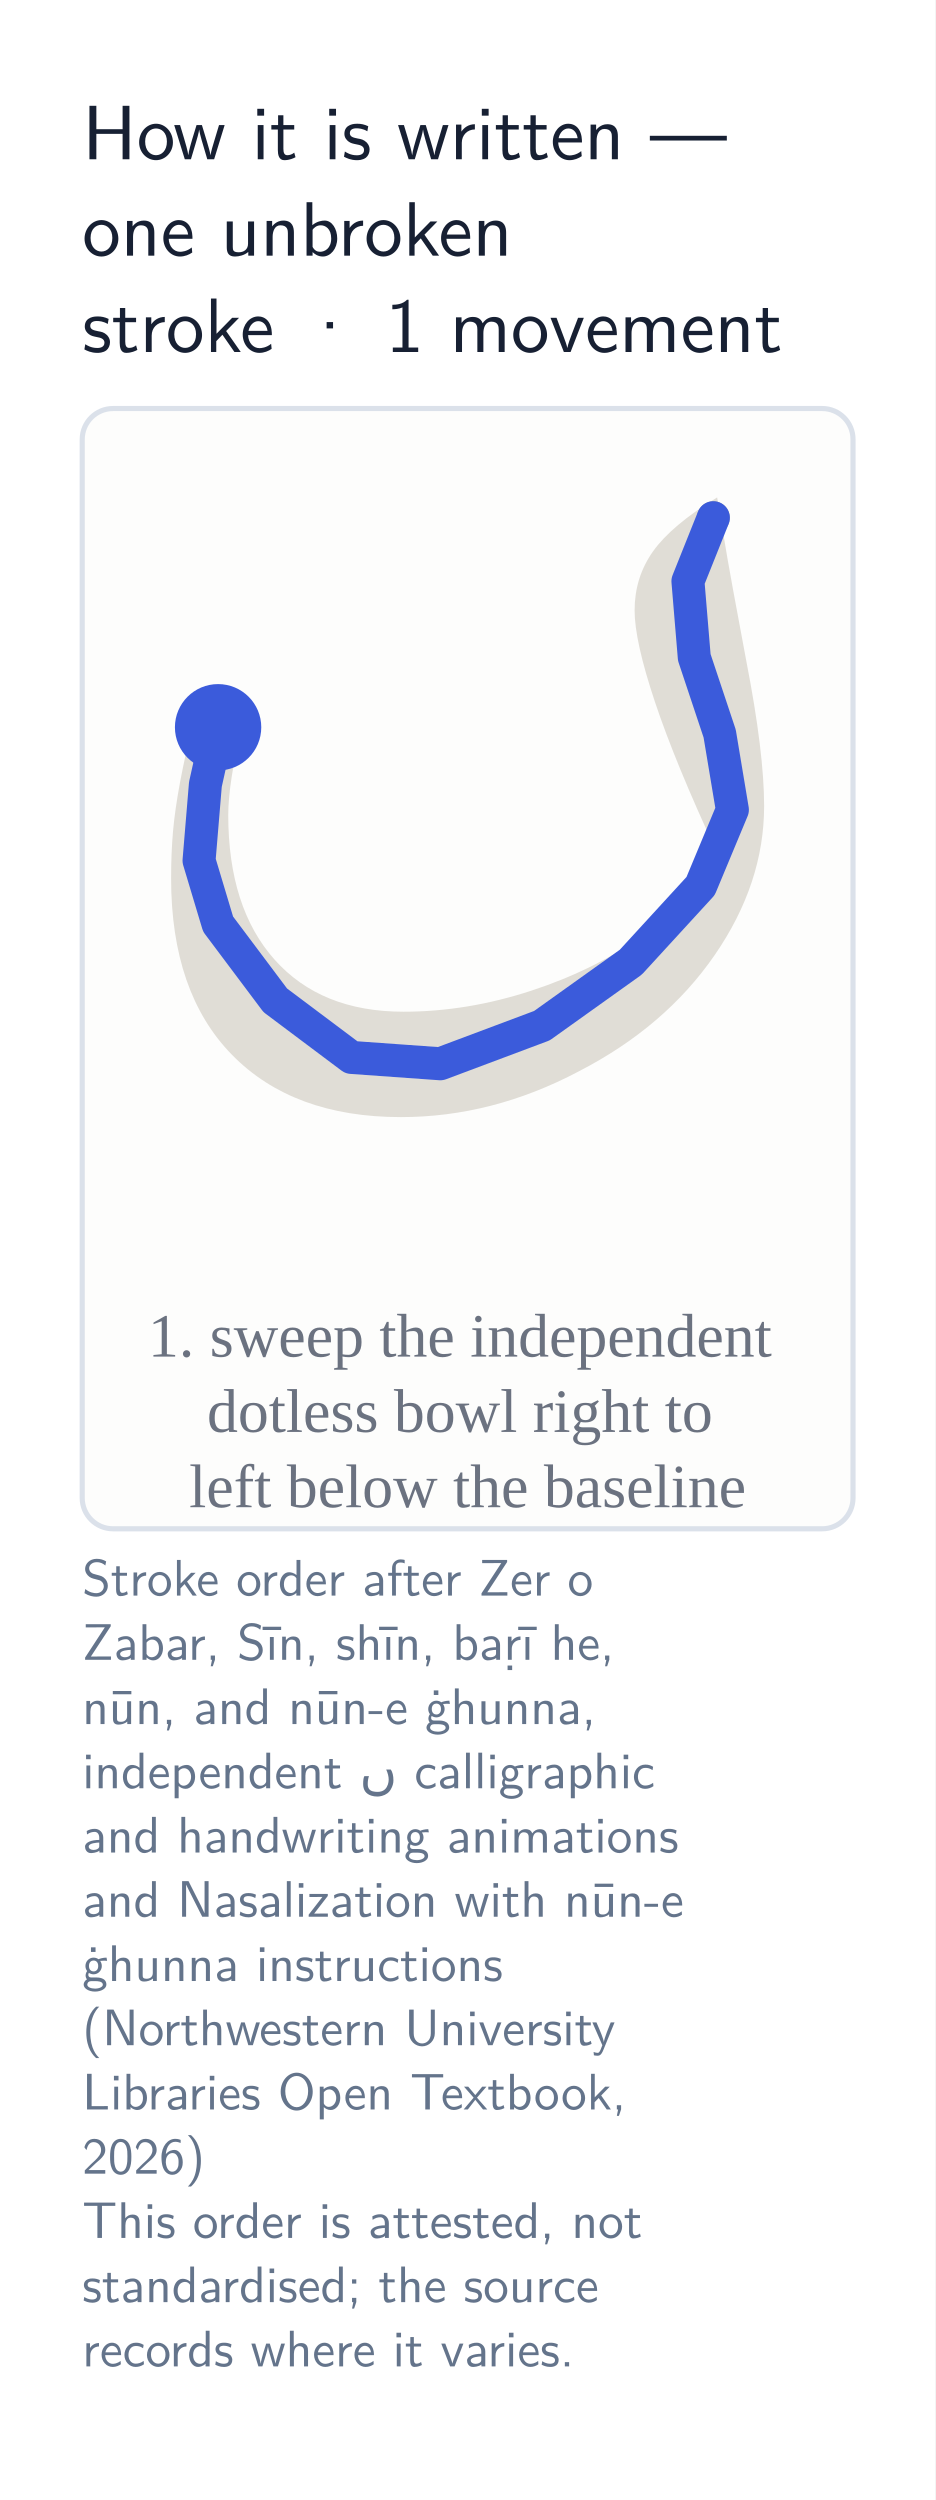
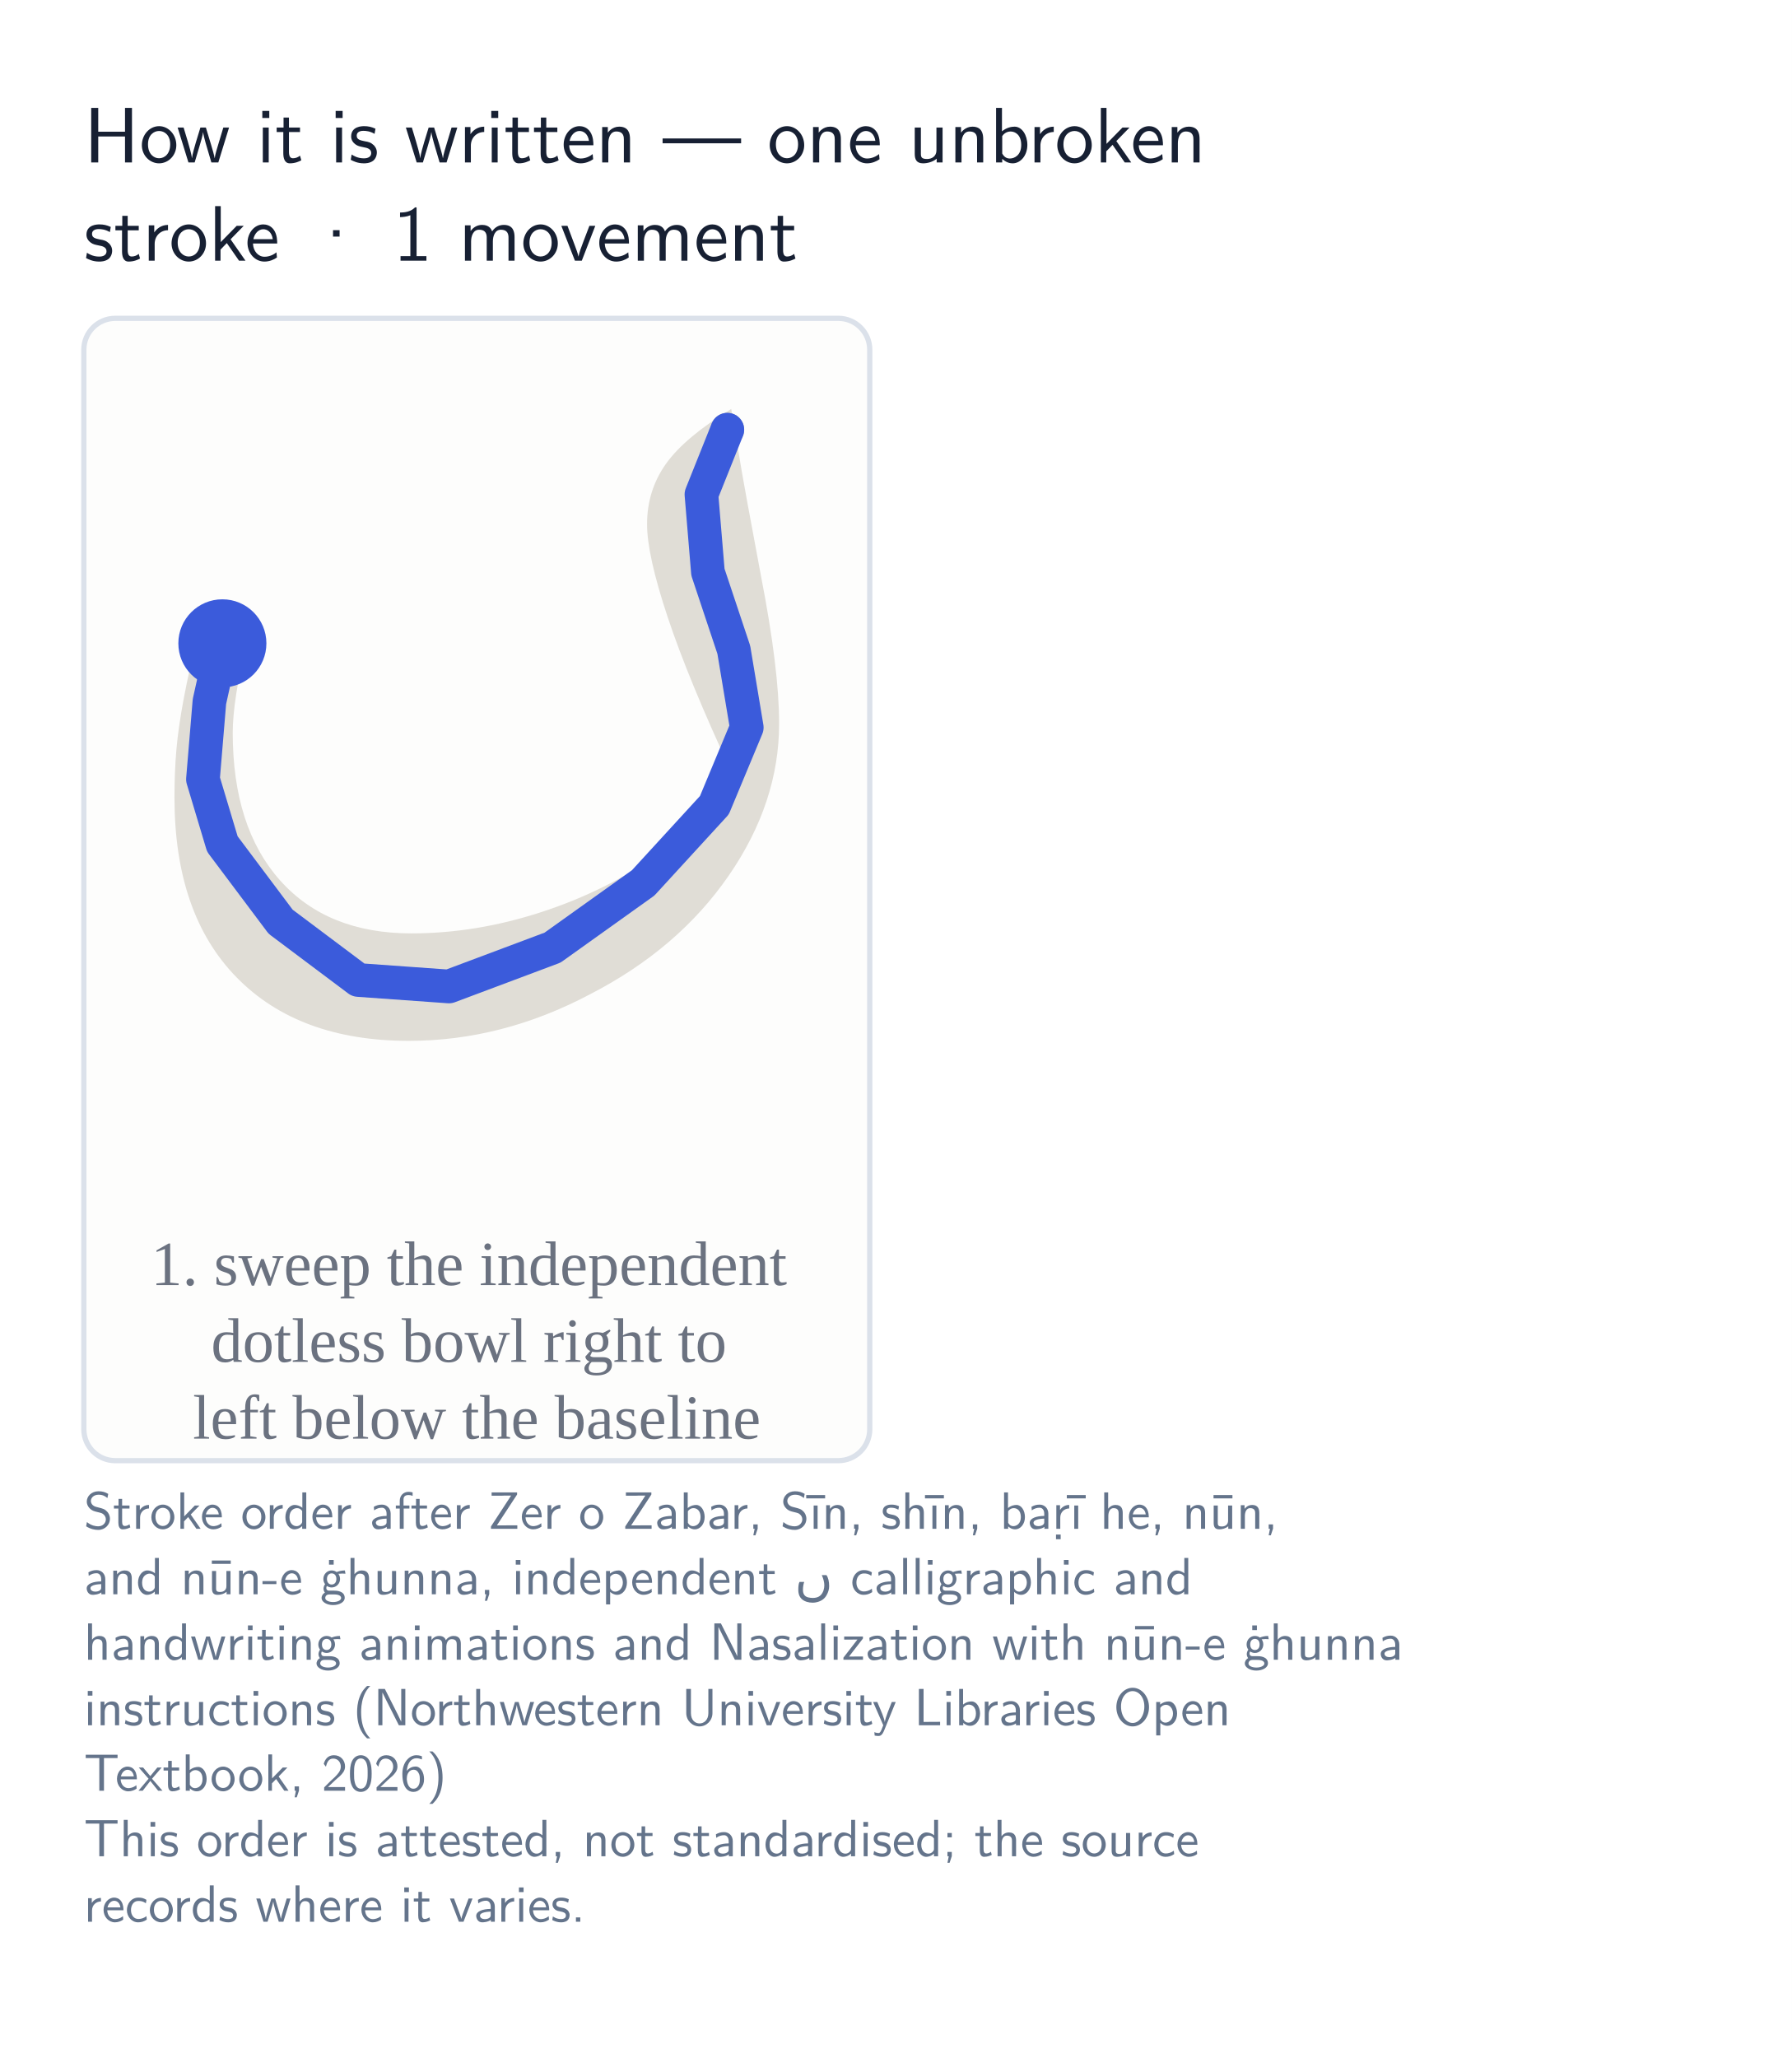
- <svg xmlns="http://www.w3.org/2000/svg" width="182" height="486.51" viewBox="0 0 182 486.51" role="img" aria-label="How to write ں: one unbroken stroke · 1 movement">
-   <rect x="0" y="0" width="182" height="486.51" fill="#ffffff" />
-   <text x="16" y="31" font-family="Latin Modern Sans, sans-serif" font-size="15" fill="#172033">How it is written —</text>
-   <text x="16" y="49.75" font-family="Latin Modern Sans, sans-serif" font-size="15" fill="#172033">one unbroken</text>
-   <text x="16" y="68.5" font-family="Latin Modern Sans, sans-serif" font-size="15" fill="#172033">stroke · 1 movement</text>
-   <rect x="16" y="79.5" width="150" height="218.01" rx="6" fill="#fdfdfc" stroke="#dbe1ea" stroke-width="1" />
-   <svg x="16" y="79.5" width="150" height="218.01" viewBox="-2 -296 607 882.2" preserveAspectRatio="xMidYMid meet" overflow="hidden">
+ <svg xmlns="http://www.w3.org/2000/svg" width="342" height="392.76" viewBox="0 0 342 392.76" role="img" aria-label="How to write ں: one unbroken stroke · 1 movement">
+   <rect x="0" y="0" width="342" height="392.76" fill="#ffffff" />
+   <text x="16" y="31" font-family="Latin Modern Sans, sans-serif" font-size="15" fill="#172033">How it is written — one unbroken</text>
+   <text x="16" y="49.75" font-family="Latin Modern Sans, sans-serif" font-size="15" fill="#172033">stroke · 1 movement</text>
+   <rect x="16" y="60.75" width="150" height="218.01" rx="6" fill="#fdfdfc" stroke="#dbe1ea" stroke-width="1" />
+   <svg x="16" y="60.75" width="150" height="218.01" viewBox="-2 -296 607 882.2" preserveAspectRatio="xMidYMid meet" overflow="hidden">
    <g transform="scale(1,-1)">
      <path class="ductus__glyph" d="M249 -262Q164 -262 116 -213Q68 -164 68 -74Q68 -54 69.5 -37Q71 -20 75 1.5Q79 23 87 56L124 47Q113 1 113 -24Q113 -97 149.5 -138Q186 -179 251 -179Q301 -179 351.5 -162.5Q402 -146 442 -117.5Q482 -89 498 -54Q465 17 449 65Q433 113 433 137Q433 163 447.5 183.5Q462 204 498 226Q500 215 503 196.5Q506 178 510.5 153.5Q515 129 521 97Q528 61 531.5 32.5Q535 4 535 -17Q535 -78 496 -134.5Q457 -191 389 -226Q355 -244 320 -253Q285 -262 249 -262Z" fill="#e0ddd6" fill-rule="nonzero" />
      <path class="ductus__done" d="M495 210 L495 210" fill="none" stroke="#9aa1ad" stroke-width="26" stroke-linecap="round" stroke-linejoin="round" />
      <path class="ductus__pen" d="M495 210 L475 160 L480 100 L500 40 L510 -20 L485 -80 L430 -140 L360 -190 L280 -220 L210 -215 L150 -170 L105 -110 L90 -60 L95 0 L105 45" fill="none" stroke="#3b5bdb" stroke-width="26" stroke-linecap="round" stroke-linejoin="round" />
      <circle class="ductus__tip" cx="105" cy="45" r="34" fill="#3b5bdb" />
    </g>
    <text class="ductus__caption" x="301.5" y="450.6" text-anchor="middle" font-size="48.6" fill="#6b7280">
      <tspan x="301.5" y="450.6">1. sweep the independent</tspan>
      <tspan x="301.5" y="509.9">dotless bowl right to</tspan>
      <tspan x="301.5" y="569.2">left below the baseline</tspan>
    </text>
  </svg>
-   <text x="16" y="310.51" font-family="Latin Modern Sans, sans-serif" font-size="10" fill="#64748b">Stroke order after Zer o</text>
-   <text x="16" y="323.01" font-family="Latin Modern Sans, sans-serif" font-size="10" fill="#64748b">Zabar, Sīn, shīn, baṛī he,</text>
-   <text x="16" y="335.51" font-family="Latin Modern Sans, sans-serif" font-size="10" fill="#64748b">nūn, and nūn-e ġhunna,</text>
-   <text x="16" y="348.01" font-family="Latin Modern Sans, sans-serif" font-size="10" fill="#64748b">independent ں calligraphic</text>
-   <text x="16" y="360.51" font-family="Latin Modern Sans, sans-serif" font-size="10" fill="#64748b">and handwriting animations</text>
-   <text x="16" y="373.01" font-family="Latin Modern Sans, sans-serif" font-size="10" fill="#64748b">and Nasalization with nūn-e</text>
-   <text x="16" y="385.51" font-family="Latin Modern Sans, sans-serif" font-size="10" fill="#64748b">ġhunna instructions</text>
-   <text x="16" y="398.01" font-family="Latin Modern Sans, sans-serif" font-size="10" fill="#64748b">(Northwestern University</text>
-   <text x="16" y="410.51" font-family="Latin Modern Sans, sans-serif" font-size="10" fill="#64748b">Libraries Open Textbook,</text>
-   <text x="16" y="423.01" font-family="Latin Modern Sans, sans-serif" font-size="10" fill="#64748b">2026)</text>
-   <text x="16" y="435.51" font-family="Latin Modern Sans, sans-serif" font-size="10" fill="#64748b">This order is attested, not</text>
-   <text x="16" y="448.01" font-family="Latin Modern Sans, sans-serif" font-size="10" fill="#64748b">standardised; the source</text>
-   <text x="16" y="460.51" font-family="Latin Modern Sans, sans-serif" font-size="10" fill="#64748b">records where it varies.</text>
+   <text x="16" y="291.76" font-family="Latin Modern Sans, sans-serif" font-size="10" fill="#64748b">Stroke order after Zer o Zabar, Sīn, shīn, baṛī he, nūn,</text>
+   <text x="16" y="304.26" font-family="Latin Modern Sans, sans-serif" font-size="10" fill="#64748b">and nūn-e ġhunna, independent ں calligraphic and</text>
+   <text x="16" y="316.76" font-family="Latin Modern Sans, sans-serif" font-size="10" fill="#64748b">handwriting animations and Nasalization with nūn-e ġhunna</text>
+   <text x="16" y="329.26" font-family="Latin Modern Sans, sans-serif" font-size="10" fill="#64748b">instructions (Northwestern University Libraries Open</text>
+   <text x="16" y="341.76" font-family="Latin Modern Sans, sans-serif" font-size="10" fill="#64748b">Textbook, 2026)</text>
+   <text x="16" y="354.26" font-family="Latin Modern Sans, sans-serif" font-size="10" fill="#64748b">This order is attested, not standardised; the source</text>
+   <text x="16" y="366.76" font-family="Latin Modern Sans, sans-serif" font-size="10" fill="#64748b">records where it varies.</text>
</svg>
